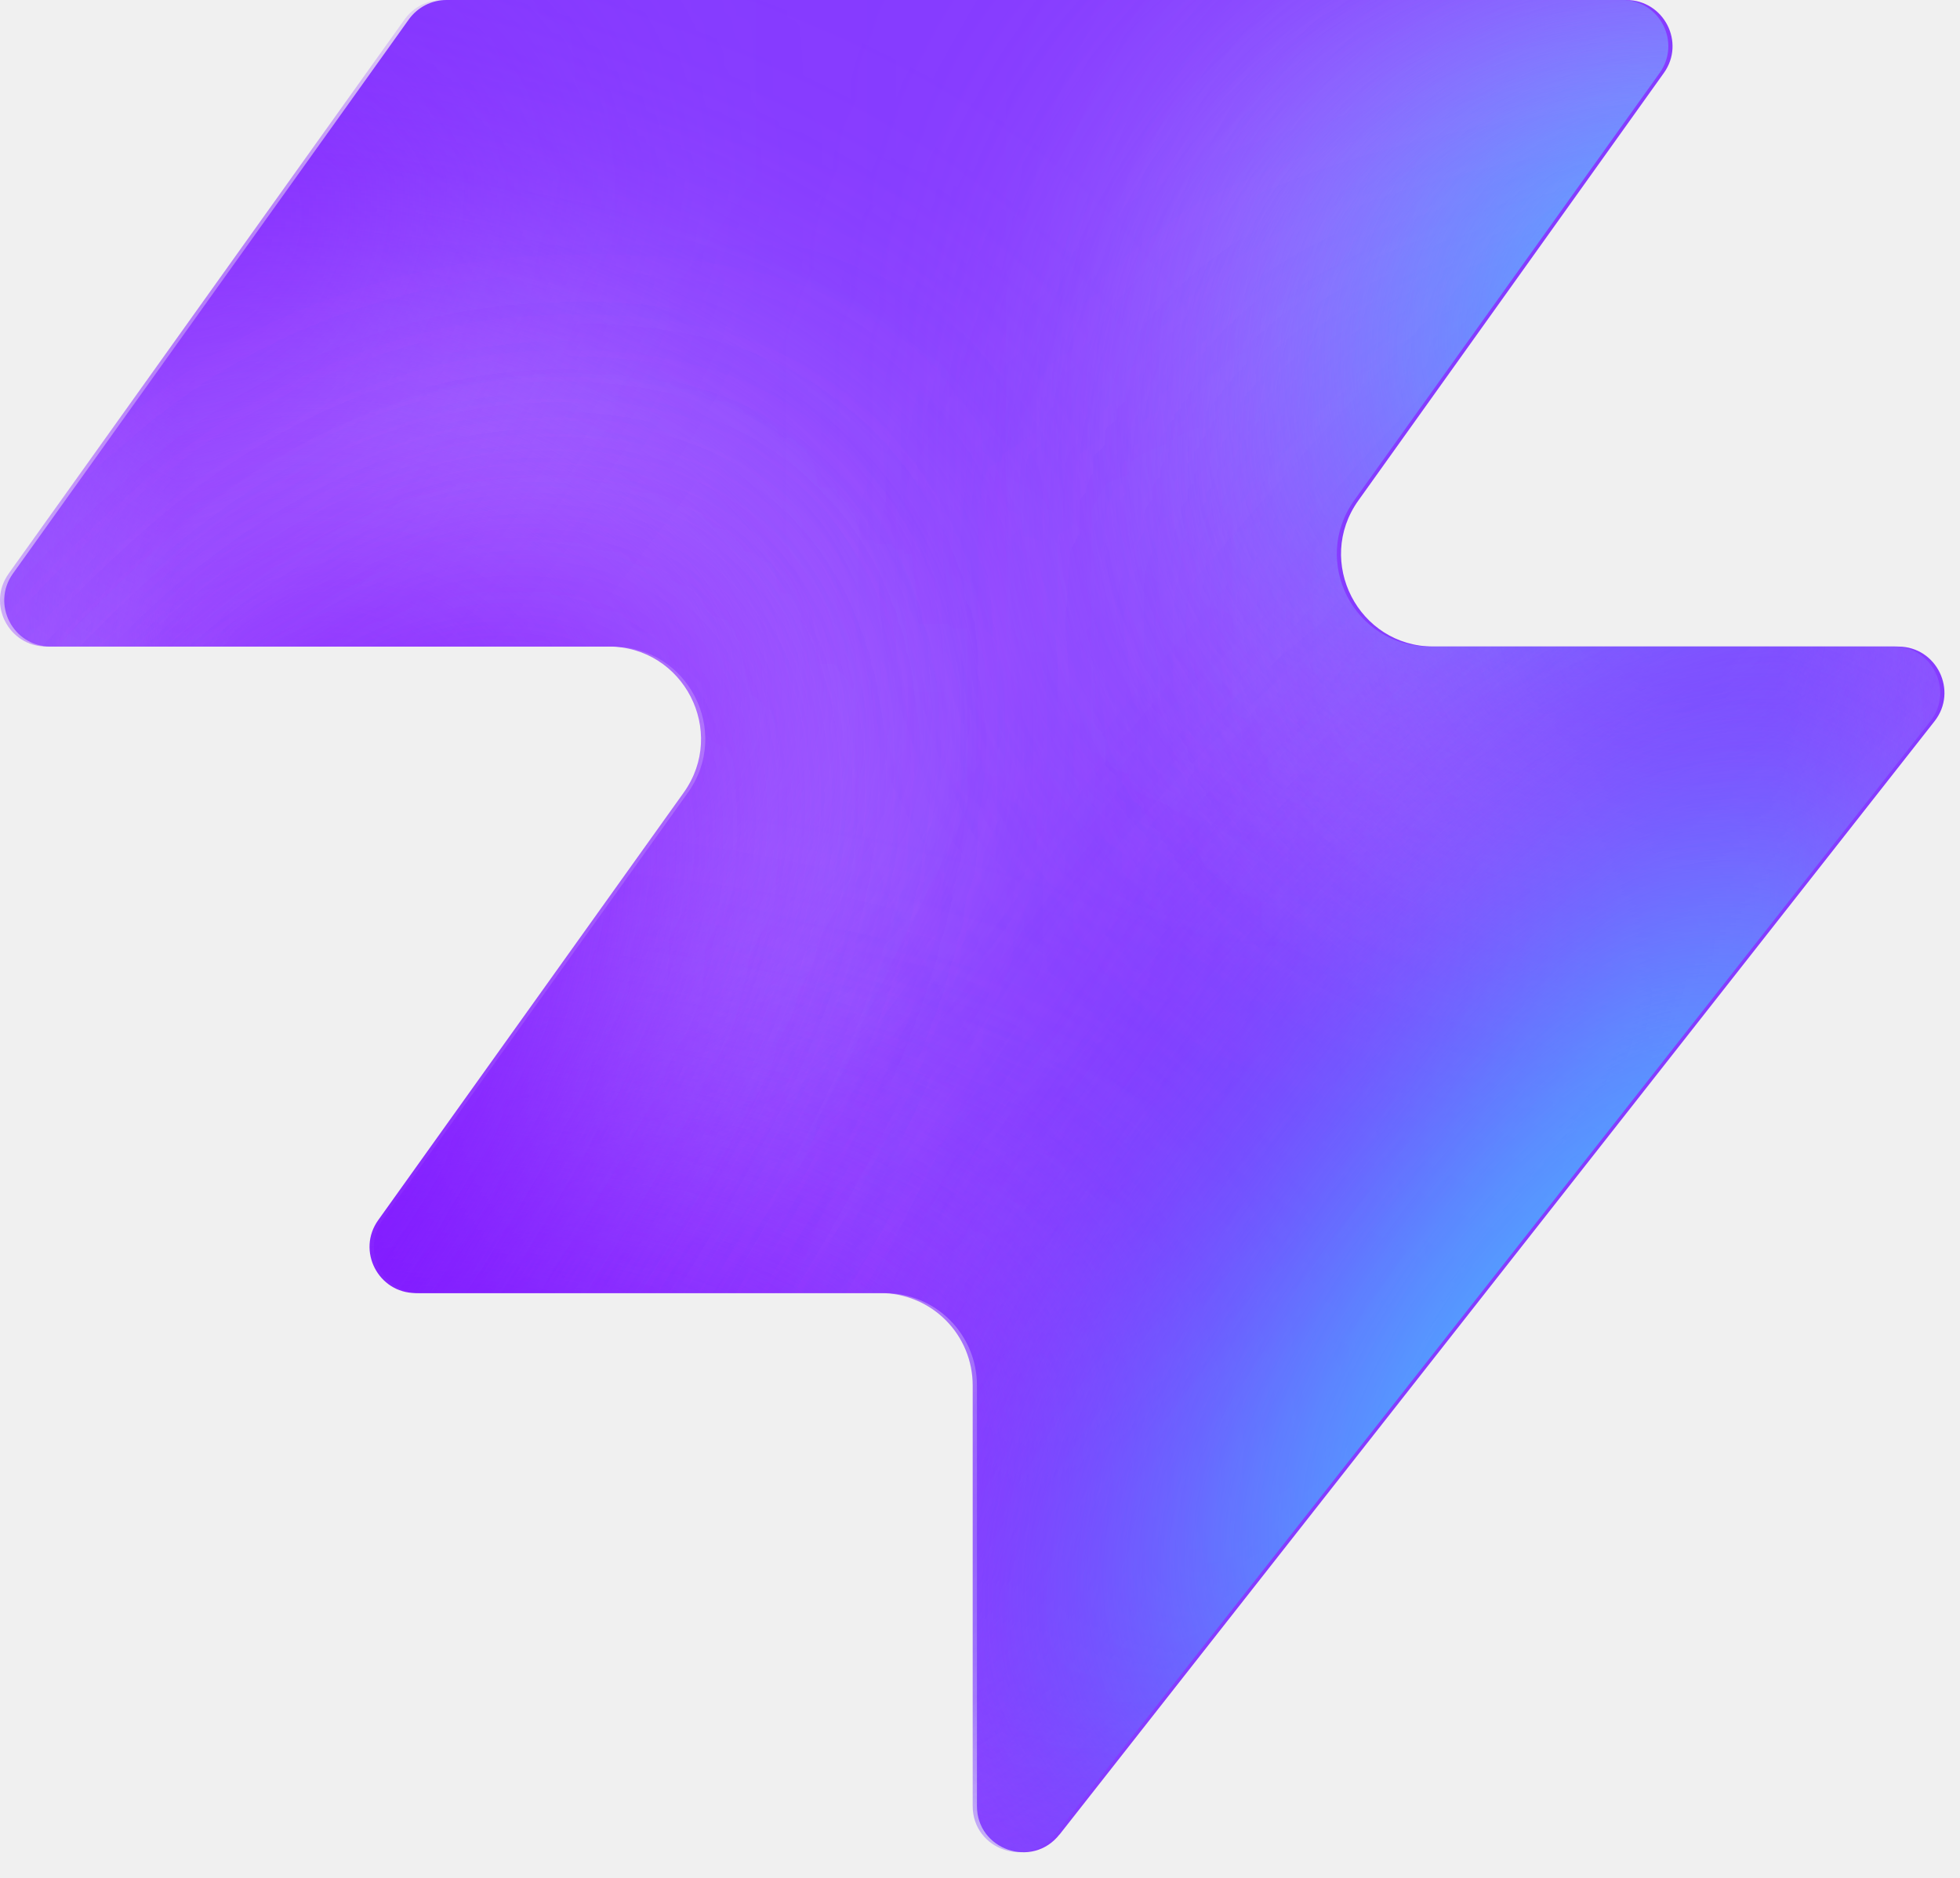
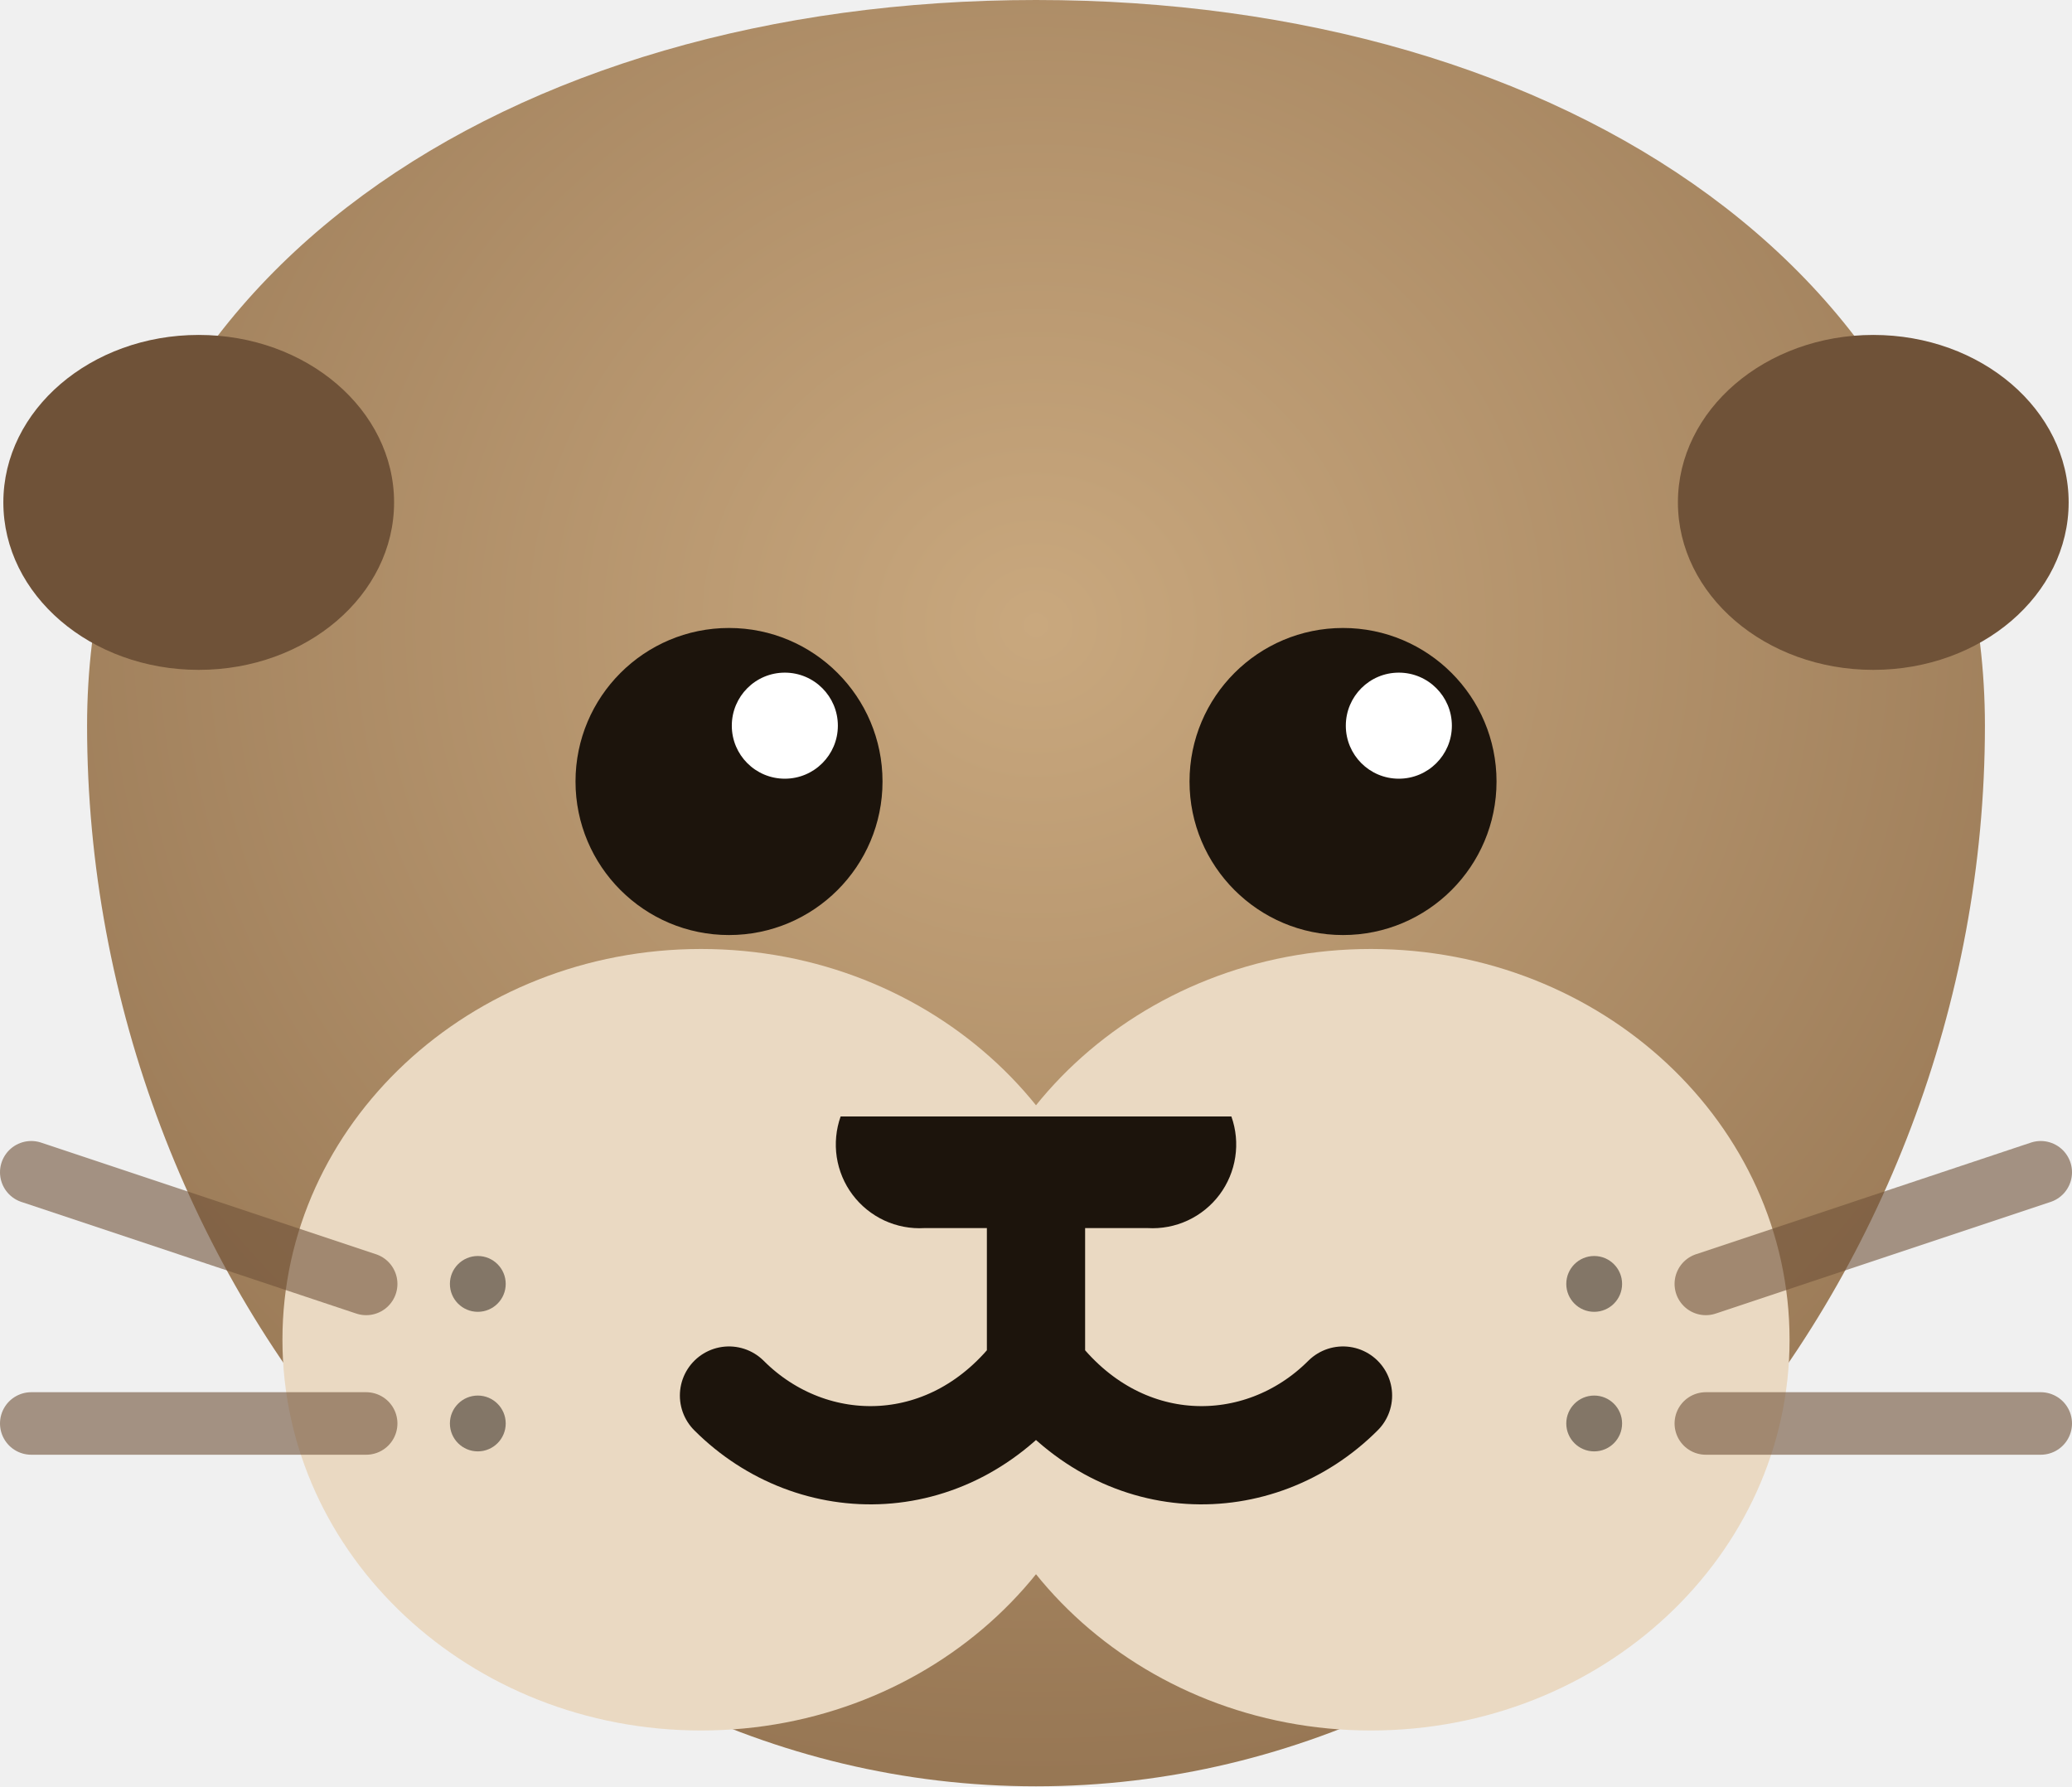
- <svg xmlns="http://www.w3.org/2000/svg" width="48" height="46" fill="none" viewBox="0 0 48 46">
-   <path fill="#863bff" d="M25.946 44.938c-.664.845-2.021.375-2.021-.698V33.937a2.26 2.26 0 0 0-2.262-2.262H10.287c-.92 0-1.456-1.04-.92-1.788l7.48-10.471c1.07-1.497 0-3.578-1.842-3.578H1.237c-.92 0-1.456-1.04-.92-1.788L10.013.474c.214-.297.556-.474.92-.474h28.894c.92 0 1.456 1.04.92 1.788l-7.48 10.471c-1.07 1.498 0 3.579 1.842 3.579h11.377c.943 0 1.473 1.088.89 1.83L25.947 44.94z" style="fill:#863bff;fill:color(display-p3 .525 .23 1);fill-opacity:1" />
-   <mask id="a" width="48" height="46" x="0" y="0" maskUnits="userSpaceOnUse" style="mask-type:alpha">
-     <path fill="#000" d="M25.842 44.938c-.664.844-2.021.375-2.021-.698V33.937a2.26 2.26 0 0 0-2.262-2.262H10.183c-.92 0-1.456-1.04-.92-1.788l7.48-10.471c1.07-1.498 0-3.579-1.842-3.579H1.133c-.92 0-1.456-1.04-.92-1.787L9.91.473c.214-.297.556-.474.92-.474h28.894c.92 0 1.456 1.04.92 1.788l-7.48 10.471c-1.07 1.498 0 3.578 1.842 3.578h11.377c.943 0 1.473 1.088.89 1.832L25.843 44.94z" style="fill:#000;fill-opacity:1" />
-   </mask>
-   <g mask="url(#a)">
-     <g filter="url(#b)">
-       <ellipse cx="5.508" cy="14.704" fill="#ede6ff" rx="5.508" ry="14.704" style="fill:#ede6ff;fill:color(display-p3 .927 .903 1);fill-opacity:1" transform="matrix(.00324 1 1 -.00324 -4.47 31.516)" />
+ <svg xmlns="http://www.w3.org/2000/svg" viewBox="0 0 46.4 40" fill="none">
+   <g>
+     <path d="M1.95 16.25C1.95 6.25 11.325 0 23.2 0C35.075 0 44.45 6.25 44.45 16.25C44.45 28.75 35.075 40 23.2 40C11.325 40 1.95 28.75 1.95 16.25Z" fill="url(#paint0_radial_0_15)" />
+     <path d="M4.45 15C6.866 15 8.825 13.321 8.825 11.25C8.825 9.179 6.866 7.5 4.45 7.5C2.034 7.5 0.075 9.179 0.075 11.25C0.075 13.321 2.034 15 4.45 15Z" fill="#6F5238" />
+     <path d="M41.95 15C44.366 15 46.325 13.321 46.325 11.25C46.325 9.179 44.366 7.5 41.95 7.5C39.534 7.5 37.575 9.179 37.575 11.25C37.575 13.321 39.534 15 41.95 15Z" fill="#6F5238" />
+     <path d="M15.7 38.75C20.878 38.75 25.075 34.833 25.075 30C25.075 25.168 20.878 21.25 15.7 21.25C10.523 21.25 6.325 25.168 6.325 30C6.325 34.833 10.523 38.75 15.7 38.75Z" fill="#EAD9C2" />
+     <path d="M30.7 38.75C35.878 38.75 40.075 34.833 40.075 30C40.075 25.168 35.878 21.25 30.7 21.25C25.523 21.25 21.325 25.168 21.325 30C21.325 34.833 25.523 38.75 30.7 38.75Z" fill="#EAD9C2" />
+     <path d="M16.325 20.938C18.224 20.938 19.763 19.398 19.763 17.5C19.763 15.601 18.224 14.062 16.325 14.062C14.427 14.062 12.888 15.601 12.888 17.5C12.888 19.398 14.427 20.938 16.325 20.938Z" fill="#1C140C" />
+     <path d="M30.075 20.938C31.974 20.938 33.513 19.398 33.513 17.5C33.513 15.601 31.974 14.062 30.075 14.062C28.177 14.062 26.638 15.601 26.638 17.5C26.638 19.398 28.177 20.938 30.075 20.938Z" fill="#1C140C" />
+     <path d="M17.575 17.437C18.231 17.437 18.763 16.906 18.763 16.25C18.763 15.594 18.231 15.062 17.575 15.062C16.919 15.062 16.388 15.594 16.388 16.25C16.388 16.906 16.919 17.437 17.575 17.437Z" fill="white" />
+     <path d="M31.325 17.437C31.981 17.437 32.513 16.906 32.513 16.25C32.513 15.594 31.981 15.062 31.325 15.062C30.669 15.062 30.138 15.594 30.138 16.25C30.138 16.906 30.669 17.437 31.325 17.437Z" fill="white" />
+     <path d="M18.825 25H27.575C27.679 25.291 27.709 25.604 27.662 25.91C27.616 26.216 27.494 26.506 27.309 26.753C27.123 27.001 26.879 27.198 26.598 27.329C26.318 27.459 26.009 27.518 25.7 27.5H20.7C20.391 27.518 20.083 27.459 19.802 27.329C19.522 27.198 19.278 27.001 19.092 26.753C18.906 26.506 18.785 26.216 18.738 25.91C18.692 25.604 18.722 25.291 18.825 25Z" fill="#1C140C" />
+     <path d="M23.2 27.5V30.625M23.2 30.625C21.325 33.125 18.2 33.125 16.325 31.25M23.2 30.625C25.075 33.125 28.2 33.125 30.075 31.25" stroke="#1C140C" stroke-width="2.2" stroke-linecap="round" />
+     <g opacity="0.5">
+       <path d="M10.7 29.375C11.045 29.375 11.325 29.095 11.325 28.75C11.325 28.405 11.045 28.125 10.7 28.125C10.355 28.125 10.075 28.405 10.075 28.75C10.075 29.095 10.355 29.375 10.7 29.375Z" fill="#1C140C" />
+       <path d="M10.7 32.5C11.045 32.5 11.325 32.22 11.325 31.875C11.325 31.53 11.045 31.25 10.7 31.25C10.355 31.25 10.075 31.53 10.075 31.875C10.075 32.22 10.355 32.5 10.7 32.5Z" fill="#1C140C" />
+       <path d="M35.7 29.375C36.045 29.375 36.325 29.095 36.325 28.75C36.325 28.405 36.045 28.125 35.7 28.125C35.355 28.125 35.075 28.405 35.075 28.75C35.075 29.095 35.355 29.375 35.7 29.375Z" fill="#1C140C" />
+       <path d="M35.7 32.5C36.045 32.5 36.325 32.22 36.325 31.875C36.325 31.53 36.045 31.25 35.7 31.25C35.355 31.25 35.075 31.53 35.075 31.875C35.075 32.22 35.355 32.5 35.7 32.5Z" fill="#1C140C" />
    </g>
-     <g filter="url(#c)">
-       <ellipse cx="10.399" cy="29.851" fill="#ede6ff" rx="10.399" ry="29.851" style="fill:#ede6ff;fill:color(display-p3 .927 .903 1);fill-opacity:1" transform="matrix(.00324 1 1 -.00324 -39.328 7.883)" />
-     </g>
-     <g filter="url(#d)">
-       <ellipse cx="5.508" cy="30.487" fill="#7e14ff" rx="5.508" ry="30.487" style="fill:#7e14ff;fill:color(display-p3 .492 .077 1);fill-opacity:1" transform="rotate(89.814 -25.913 -14.639)scale(1 -1)" />
-     </g>
-     <g filter="url(#e)">
-       <ellipse cx="5.508" cy="30.599" fill="#7e14ff" rx="5.508" ry="30.599" style="fill:#7e14ff;fill:color(display-p3 .492 .077 1);fill-opacity:1" transform="rotate(89.814 -32.644 -3.334)scale(1 -1)" />
-     </g>
-     <g filter="url(#f)">
-       <ellipse cx="5.508" cy="30.599" fill="#7e14ff" rx="5.508" ry="30.599" style="fill:#7e14ff;fill:color(display-p3 .492 .077 1);fill-opacity:1" transform="matrix(.00324 1 1 -.00324 -34.34 30.47)" />
-     </g>
-     <g filter="url(#g)">
-       <ellipse cx="14.072" cy="22.078" fill="#ede6ff" rx="14.072" ry="22.078" style="fill:#ede6ff;fill:color(display-p3 .927 .903 1);fill-opacity:1" transform="rotate(93.35 24.506 48.493)scale(-1 1)" />
-     </g>
-     <g filter="url(#h)">
-       <ellipse cx="3.47" cy="21.501" fill="#7e14ff" rx="3.47" ry="21.501" style="fill:#7e14ff;fill:color(display-p3 .492 .077 1);fill-opacity:1" transform="rotate(89.009 28.708 47.59)scale(-1 1)" />
-     </g>
-     <g filter="url(#i)">
-       <ellipse cx="3.47" cy="21.501" fill="#7e14ff" rx="3.47" ry="21.501" style="fill:#7e14ff;fill:color(display-p3 .492 .077 1);fill-opacity:1" transform="rotate(89.009 28.708 47.59)scale(-1 1)" />
-     </g>
-     <g filter="url(#j)">
-       <ellipse cx=".387" cy="8.972" fill="#7e14ff" rx="4.407" ry="29.108" style="fill:#7e14ff;fill:color(display-p3 .492 .077 1);fill-opacity:1" transform="rotate(39.51 .387 8.972)" />
-     </g>
-     <g filter="url(#k)">
-       <ellipse cx="47.523" cy="-6.092" fill="#7e14ff" rx="4.407" ry="29.108" style="fill:#7e14ff;fill:color(display-p3 .492 .077 1);fill-opacity:1" transform="rotate(37.892 47.523 -6.092)" />
-     </g>
-     <g filter="url(#l)">
-       <ellipse cx="41.412" cy="6.333" fill="#47bfff" rx="5.971" ry="9.665" style="fill:#47bfff;fill:color(display-p3 .28 .748 1);fill-opacity:1" transform="rotate(37.892 41.412 6.333)" />
-     </g>
-     <g filter="url(#m)">
-       <ellipse cx="-1.879" cy="38.332" fill="#7e14ff" rx="4.407" ry="29.108" style="fill:#7e14ff;fill:color(display-p3 .492 .077 1);fill-opacity:1" transform="rotate(37.892 -1.88 38.332)" />
-     </g>
-     <g filter="url(#n)">
-       <ellipse cx="-1.879" cy="38.332" fill="#7e14ff" rx="4.407" ry="29.108" style="fill:#7e14ff;fill:color(display-p3 .492 .077 1);fill-opacity:1" transform="rotate(37.892 -1.88 38.332)" />
-     </g>
-     <g filter="url(#o)">
-       <ellipse cx="35.651" cy="29.907" fill="#7e14ff" rx="4.407" ry="29.108" style="fill:#7e14ff;fill:color(display-p3 .492 .077 1);fill-opacity:1" transform="rotate(37.892 35.651 29.907)" />
-     </g>
-     <g filter="url(#p)">
-       <ellipse cx="38.418" cy="32.4" fill="#47bfff" rx="5.971" ry="15.297" style="fill:#47bfff;fill:color(display-p3 .28 .748 1);fill-opacity:1" transform="rotate(37.892 38.418 32.4)" />
+     <g opacity="0.6">
+       <path d="M8.2 28.75L0.7 26.25M8.2 31.875H0.7M38.2 28.75L45.7 26.25M38.2 31.875H45.7" stroke="#6F5238" stroke-width="1.4" stroke-linecap="round" />
    </g>
  </g>
  <defs>
-     <filter id="b" width="60.045" height="41.654" x="-19.77" y="16.149" color-interpolation-filters="sRGB" filterUnits="userSpaceOnUse">
-       <feFlood flood-opacity="0" result="BackgroundImageFix" />
-       <feBlend in="SourceGraphic" in2="BackgroundImageFix" result="shape" />
-       <feGaussianBlur result="effect1_foregroundBlur_2002_17158" stdDeviation="7.659" />
-     </filter>
-     <filter id="c" width="90.34" height="51.437" x="-54.613" y="-7.533" color-interpolation-filters="sRGB" filterUnits="userSpaceOnUse">
-       <feFlood flood-opacity="0" result="BackgroundImageFix" />
-       <feBlend in="SourceGraphic" in2="BackgroundImageFix" result="shape" />
-       <feGaussianBlur result="effect1_foregroundBlur_2002_17158" stdDeviation="7.659" />
-     </filter>
-     <filter id="d" width="79.355" height="29.4" x="-49.64" y="2.03" color-interpolation-filters="sRGB" filterUnits="userSpaceOnUse">
-       <feFlood flood-opacity="0" result="BackgroundImageFix" />
-       <feBlend in="SourceGraphic" in2="BackgroundImageFix" result="shape" />
-       <feGaussianBlur result="effect1_foregroundBlur_2002_17158" stdDeviation="4.596" />
-     </filter>
-     <filter id="e" width="79.579" height="29.4" x="-45.045" y="20.029" color-interpolation-filters="sRGB" filterUnits="userSpaceOnUse">
-       <feFlood flood-opacity="0" result="BackgroundImageFix" />
-       <feBlend in="SourceGraphic" in2="BackgroundImageFix" result="shape" />
-       <feGaussianBlur result="effect1_foregroundBlur_2002_17158" stdDeviation="4.596" />
-     </filter>
-     <filter id="f" width="79.579" height="29.4" x="-43.513" y="21.178" color-interpolation-filters="sRGB" filterUnits="userSpaceOnUse">
-       <feFlood flood-opacity="0" result="BackgroundImageFix" />
-       <feBlend in="SourceGraphic" in2="BackgroundImageFix" result="shape" />
-       <feGaussianBlur result="effect1_foregroundBlur_2002_17158" stdDeviation="4.596" />
-     </filter>
-     <filter id="g" width="74.749" height="58.852" x="15.756" y="-17.901" color-interpolation-filters="sRGB" filterUnits="userSpaceOnUse">
-       <feFlood flood-opacity="0" result="BackgroundImageFix" />
-       <feBlend in="SourceGraphic" in2="BackgroundImageFix" result="shape" />
-       <feGaussianBlur result="effect1_foregroundBlur_2002_17158" stdDeviation="7.659" />
-     </filter>
-     <filter id="h" width="61.377" height="25.362" x="23.548" y="2.284" color-interpolation-filters="sRGB" filterUnits="userSpaceOnUse">
-       <feFlood flood-opacity="0" result="BackgroundImageFix" />
-       <feBlend in="SourceGraphic" in2="BackgroundImageFix" result="shape" />
-       <feGaussianBlur result="effect1_foregroundBlur_2002_17158" stdDeviation="4.596" />
-     </filter>
-     <filter id="i" width="61.377" height="25.362" x="23.548" y="2.284" color-interpolation-filters="sRGB" filterUnits="userSpaceOnUse">
-       <feFlood flood-opacity="0" result="BackgroundImageFix" />
-       <feBlend in="SourceGraphic" in2="BackgroundImageFix" result="shape" />
-       <feGaussianBlur result="effect1_foregroundBlur_2002_17158" stdDeviation="4.596" />
-     </filter>
-     <filter id="j" width="56.045" height="63.649" x="-27.636" y="-22.853" color-interpolation-filters="sRGB" filterUnits="userSpaceOnUse">
-       <feFlood flood-opacity="0" result="BackgroundImageFix" />
-       <feBlend in="SourceGraphic" in2="BackgroundImageFix" result="shape" />
-       <feGaussianBlur result="effect1_foregroundBlur_2002_17158" stdDeviation="4.596" />
-     </filter>
-     <filter id="k" width="54.814" height="64.646" x="20.116" y="-38.415" color-interpolation-filters="sRGB" filterUnits="userSpaceOnUse">
-       <feFlood flood-opacity="0" result="BackgroundImageFix" />
-       <feBlend in="SourceGraphic" in2="BackgroundImageFix" result="shape" />
-       <feGaussianBlur result="effect1_foregroundBlur_2002_17158" stdDeviation="4.596" />
-     </filter>
-     <filter id="l" width="33.541" height="35.313" x="24.641" y="-11.323" color-interpolation-filters="sRGB" filterUnits="userSpaceOnUse">
-       <feFlood flood-opacity="0" result="BackgroundImageFix" />
-       <feBlend in="SourceGraphic" in2="BackgroundImageFix" result="shape" />
-       <feGaussianBlur result="effect1_foregroundBlur_2002_17158" stdDeviation="4.596" />
-     </filter>
-     <filter id="m" width="54.814" height="64.646" x="-29.286" y="6.009" color-interpolation-filters="sRGB" filterUnits="userSpaceOnUse">
-       <feFlood flood-opacity="0" result="BackgroundImageFix" />
-       <feBlend in="SourceGraphic" in2="BackgroundImageFix" result="shape" />
-       <feGaussianBlur result="effect1_foregroundBlur_2002_17158" stdDeviation="4.596" />
-     </filter>
-     <filter id="n" width="54.814" height="64.646" x="-29.286" y="6.009" color-interpolation-filters="sRGB" filterUnits="userSpaceOnUse">
-       <feFlood flood-opacity="0" result="BackgroundImageFix" />
-       <feBlend in="SourceGraphic" in2="BackgroundImageFix" result="shape" />
-       <feGaussianBlur result="effect1_foregroundBlur_2002_17158" stdDeviation="4.596" />
-     </filter>
-     <filter id="o" width="54.814" height="64.646" x="8.244" y="-2.416" color-interpolation-filters="sRGB" filterUnits="userSpaceOnUse">
-       <feFlood flood-opacity="0" result="BackgroundImageFix" />
-       <feBlend in="SourceGraphic" in2="BackgroundImageFix" result="shape" />
-       <feGaussianBlur result="effect1_foregroundBlur_2002_17158" stdDeviation="4.596" />
-     </filter>
-     <filter id="p" width="39.409" height="43.623" x="18.713" y="10.588" color-interpolation-filters="sRGB" filterUnits="userSpaceOnUse">
-       <feFlood flood-opacity="0" result="BackgroundImageFix" />
-       <feBlend in="SourceGraphic" in2="BackgroundImageFix" result="shape" />
-       <feGaussianBlur result="effect1_foregroundBlur_2002_17158" stdDeviation="4.596" />
-     </filter>
+     <radialGradient id="paint0_radial_0_15" cx="0" cy="0" r="1" gradientUnits="userSpaceOnUse" gradientTransform="translate(23.2002 14) scale(34 32)">
+       <stop stop-color="#C9A87E" />
+       <stop offset="1" stop-color="#8B6B4A" />
+     </radialGradient>
  </defs>
</svg>
